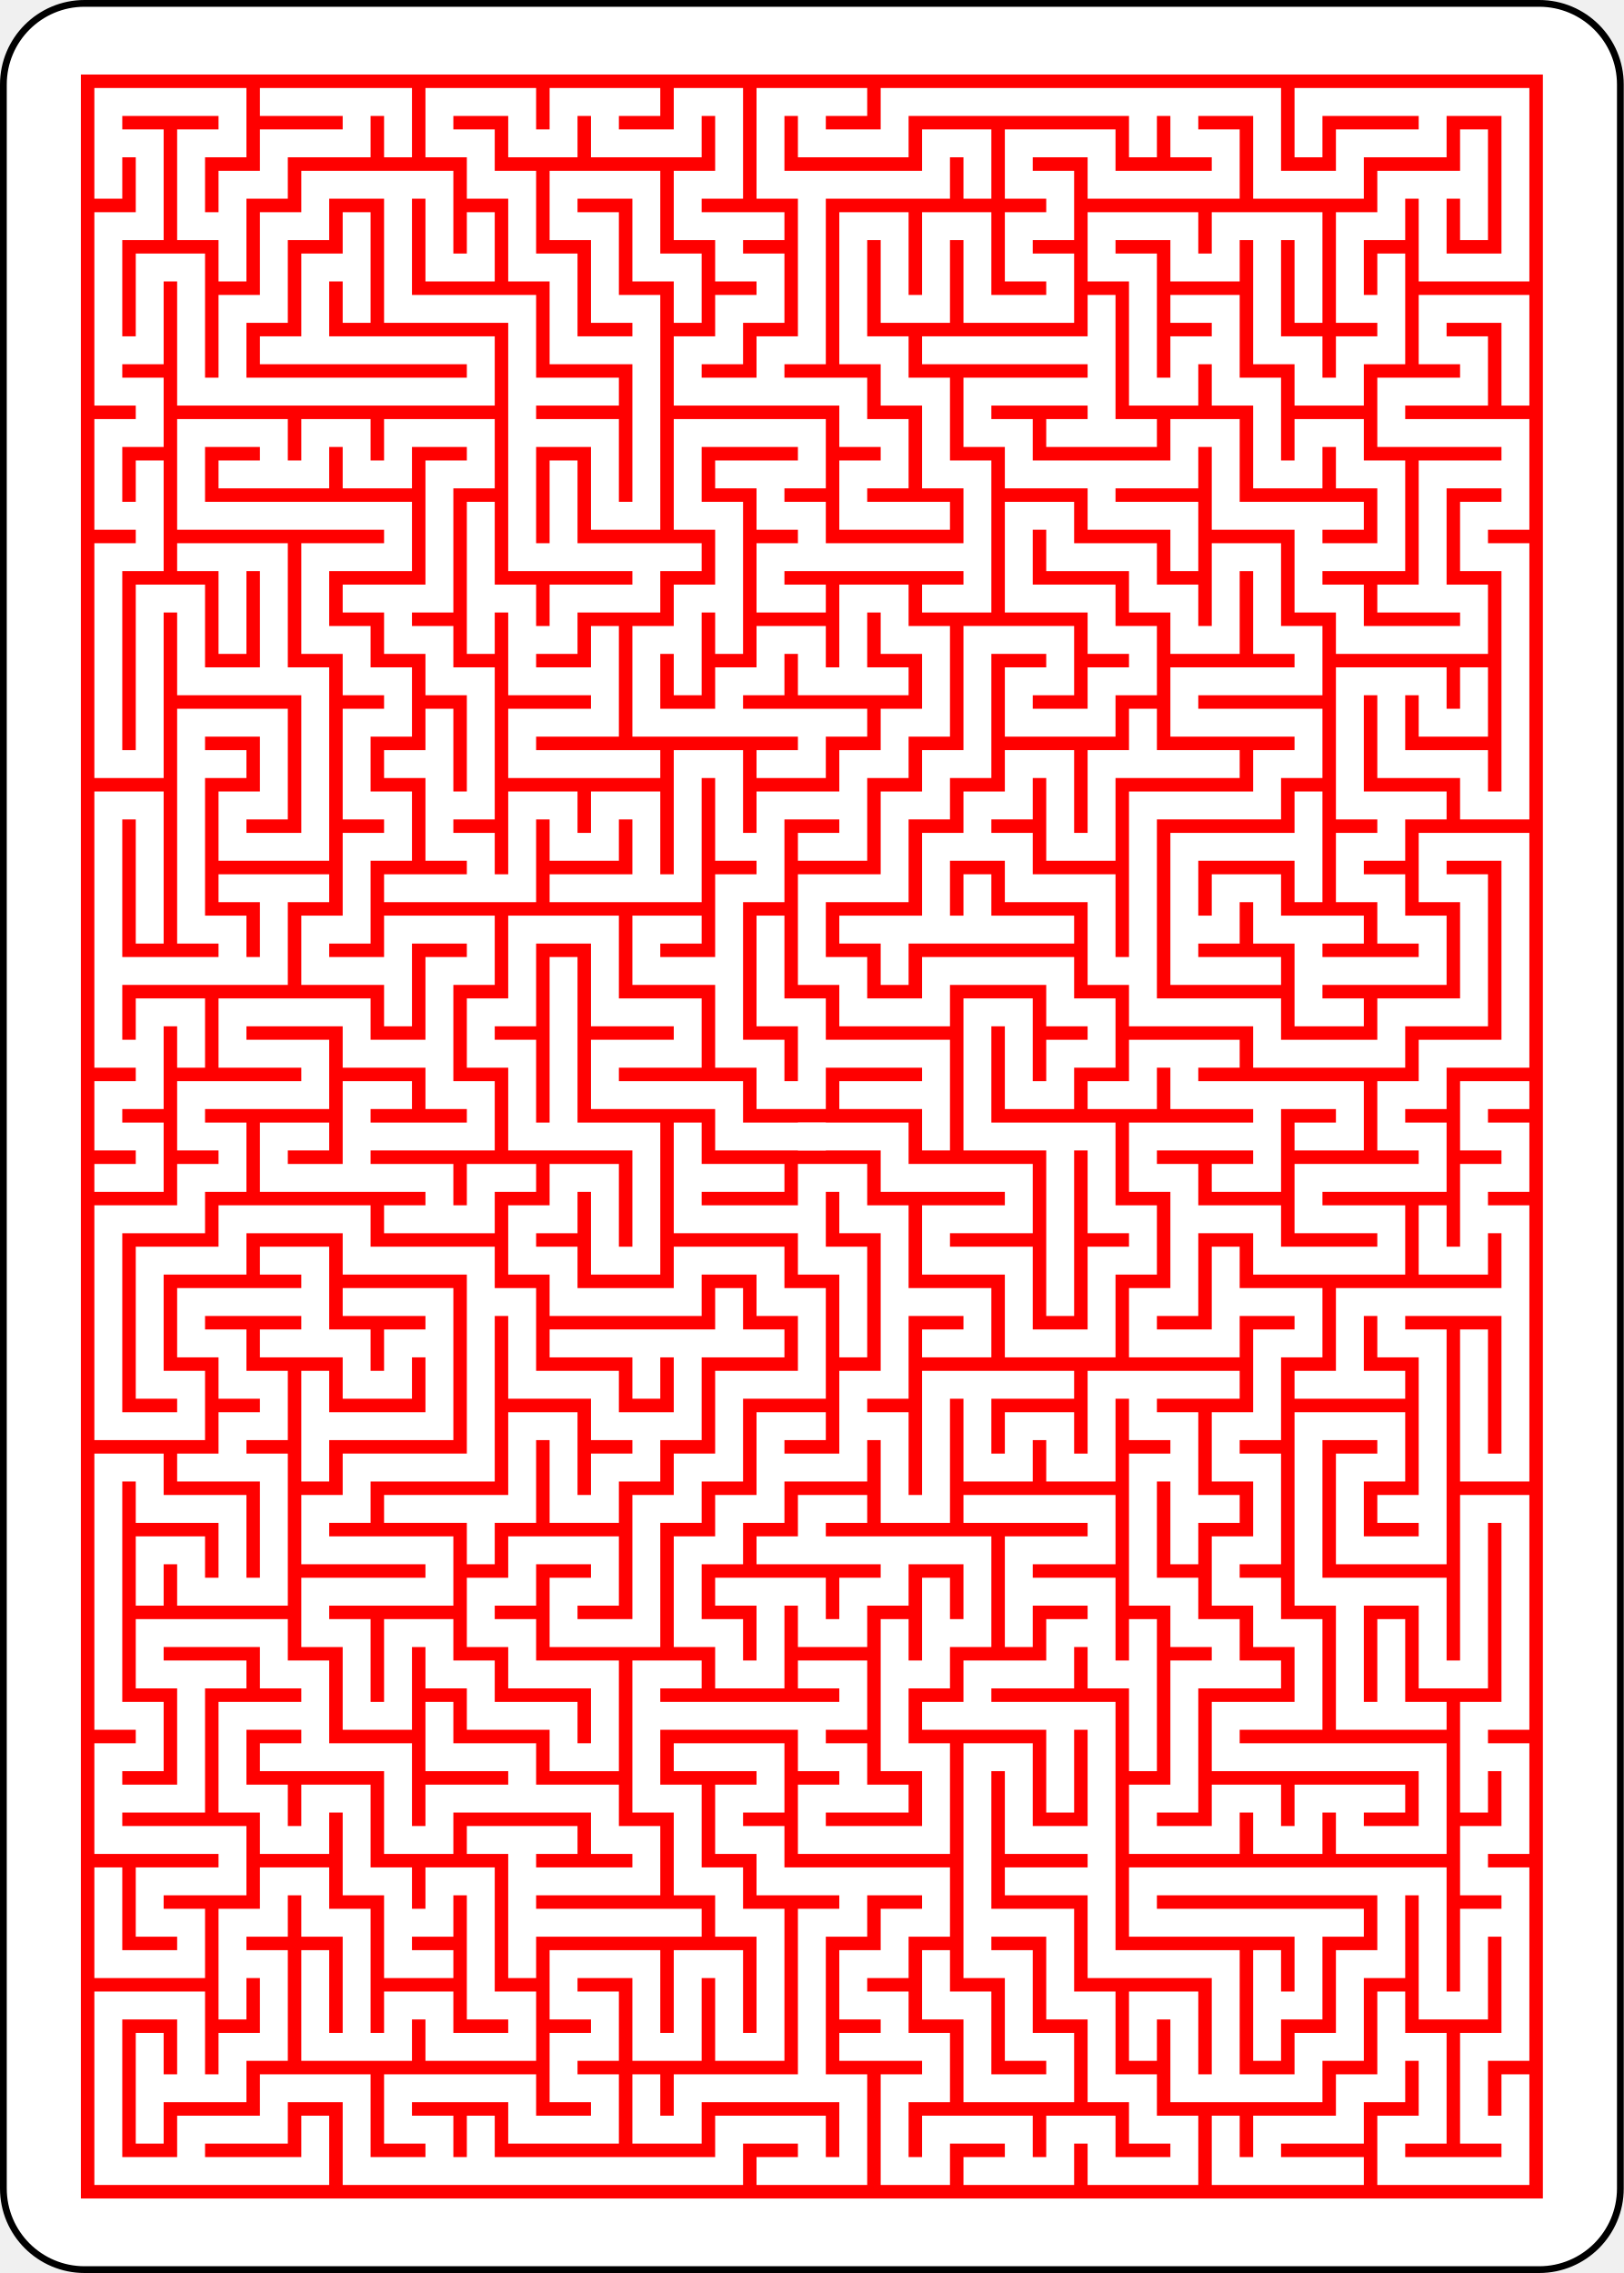
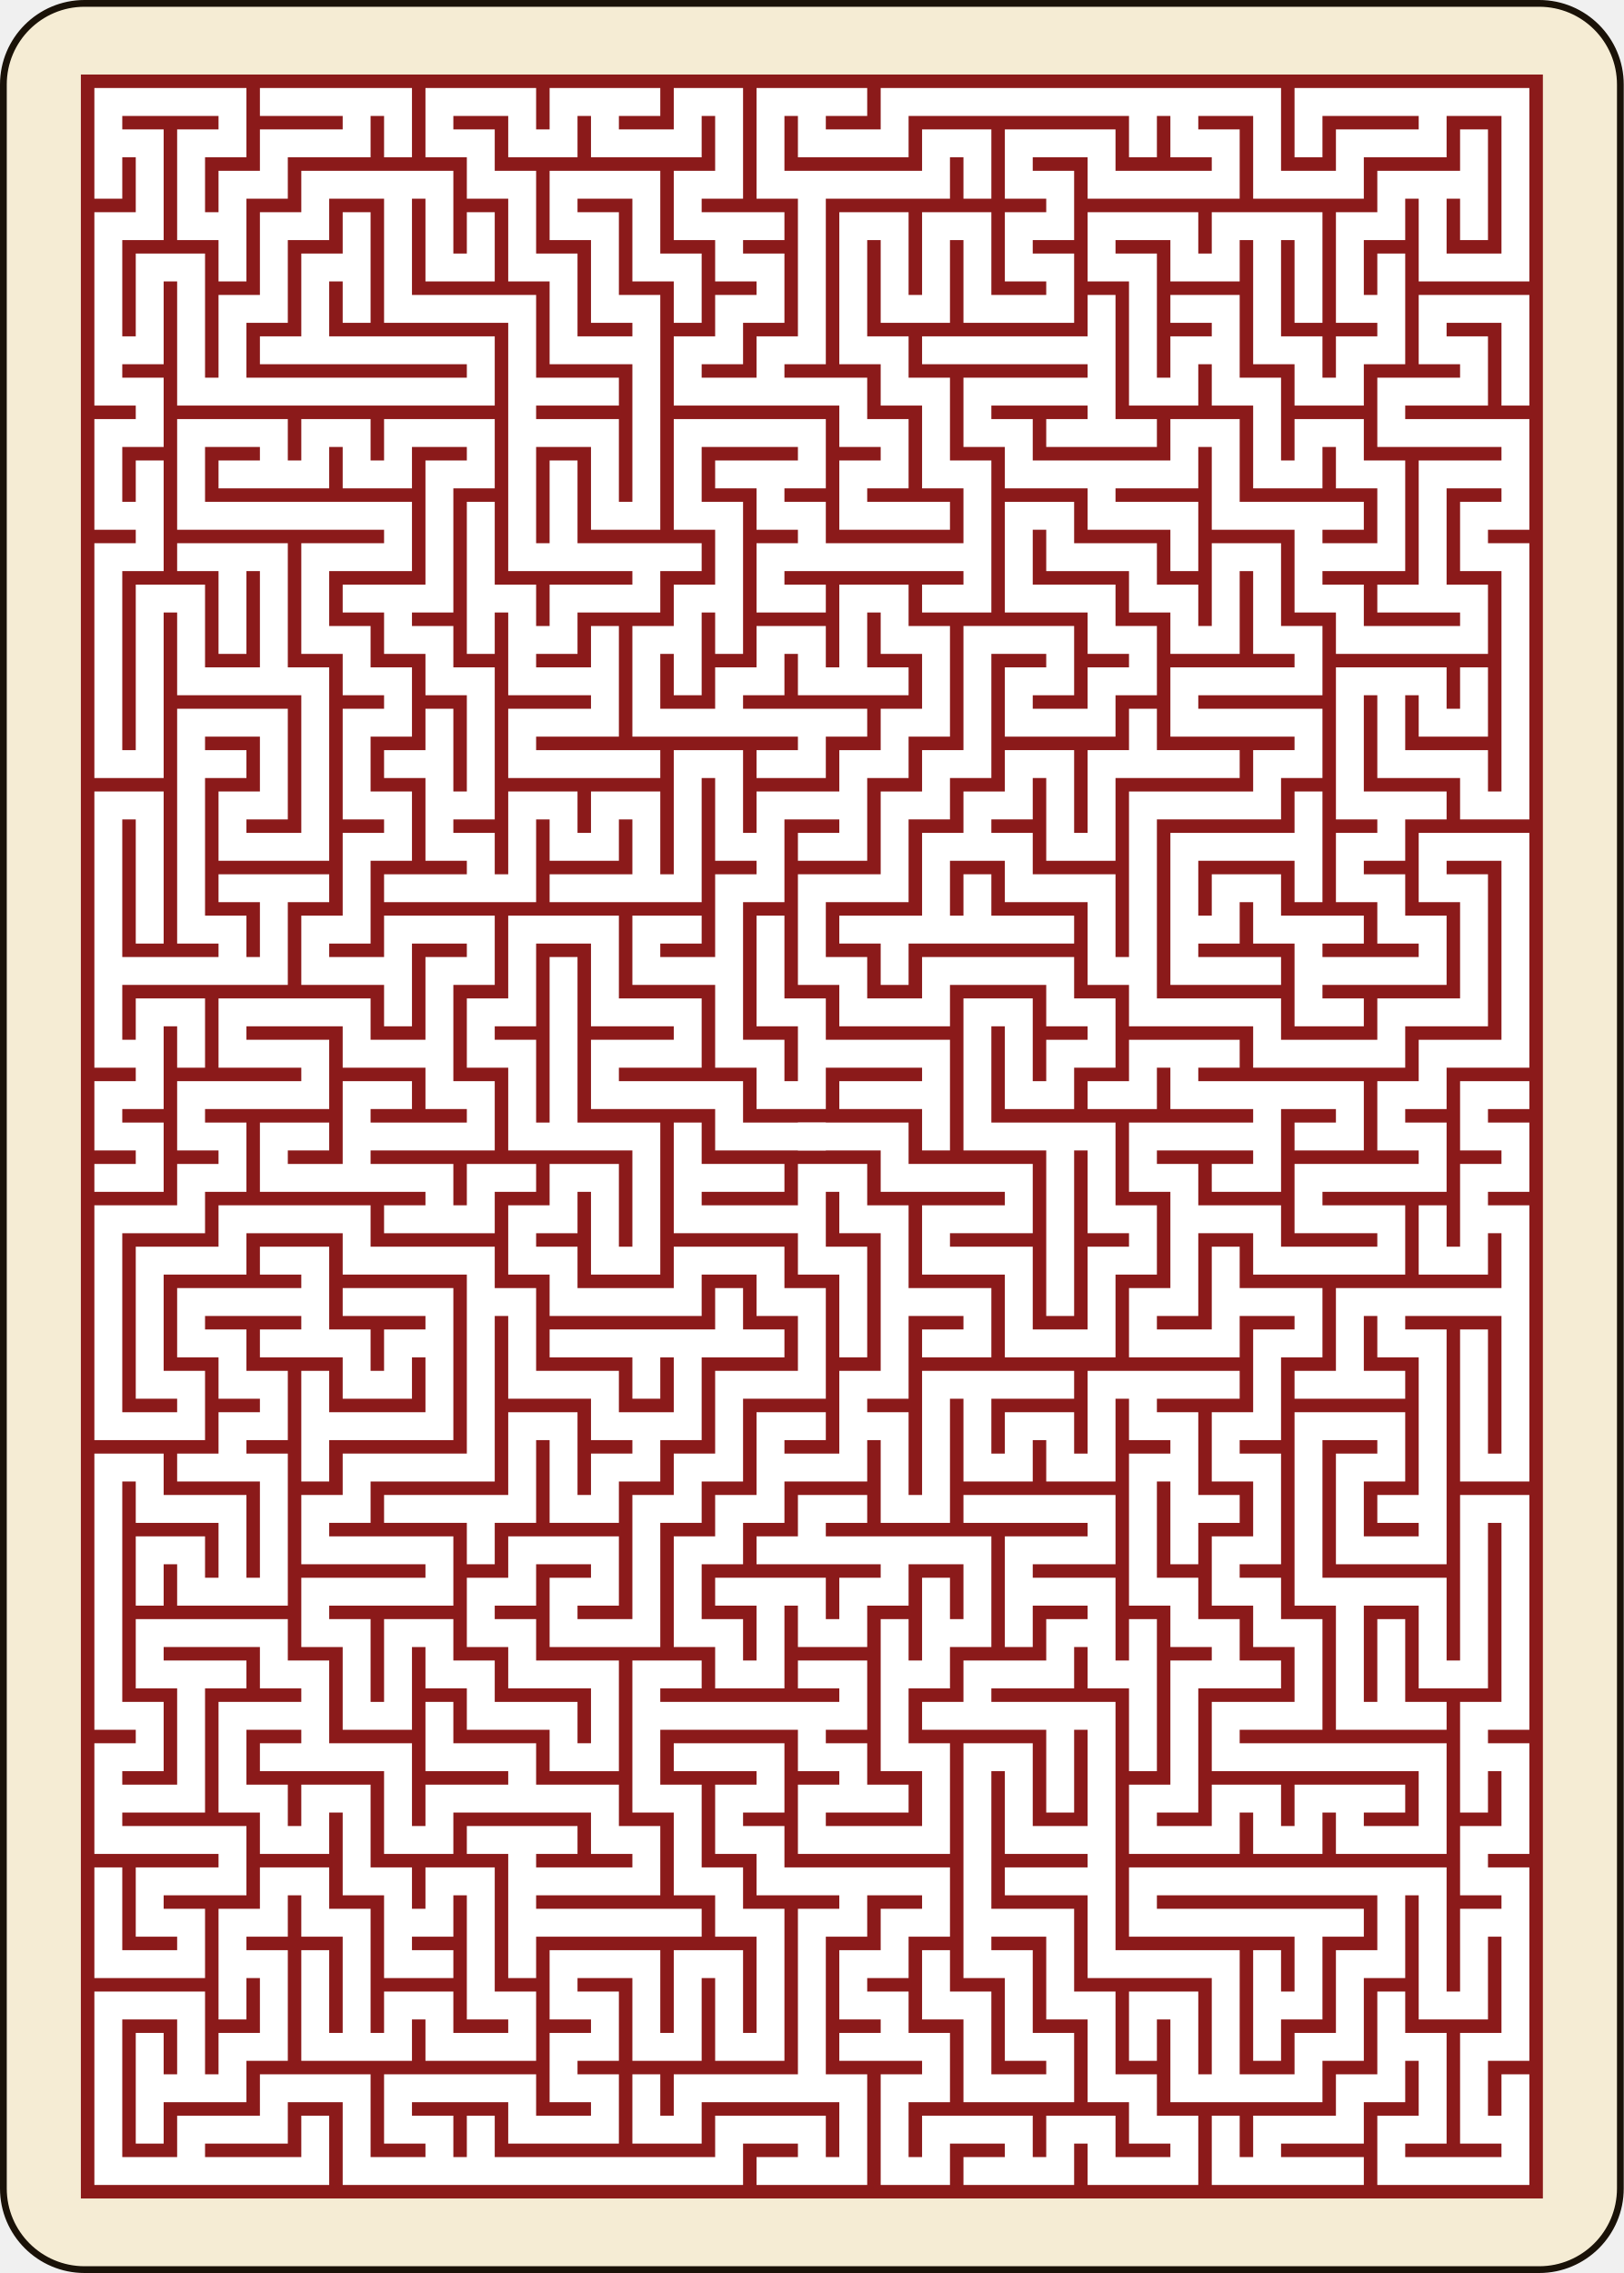
<svg xmlns="http://www.w3.org/2000/svg" class="card" face="2B" height="3.5in" preserveAspectRatio="none" viewBox="-120 -168 240 336" width="2.5in">
-   <rect width="239" height="335" x="-119.5" y="-167.5" rx="12" ry="12" fill="white" stroke="black" />
-   <rect width="216.095" height="313.967" x="-108.047" y="-156.983" fill="red" />
+   <rect width="239" height="335" x="-119.5" y="-167.5" rx="12" ry="12" fill="#f5ecd4" stroke="#1a1208" />
+   <rect width="216.095" height="313.967" x="-108.047" y="-156.983" fill="#8b1a1a" />
  <path d="M0,0h1h1v1h1h1h1v1h-1h-1v1h1h1v1v1h1h1v-1v-1h1v-1h-1v-1v-1h-1h-1h-1v-1v-1v-1h1v1v1h1v-1h1v-1h-1v-1h-1h-1h-1v1h-1h-1v-1h-1v-1v-1h1h1v-1v-1h1v-1h1v-1v-1v-1h1h1v1h-1v1h1h1v-1h1v-1h-1v-1h-1h-1v-1v-1h1v1h1h1v1h1v1h1v-1v-1h1v1v1h1v1h-1h-1h-1v1h1h1h1v1h-1v1h-1h-1h-1v1v1v1v1h-1v-1v-1h-1h-1v-1h-1h-1v1v1h1h1h1M4,-5v-1M3,-5h-1h-1M2,-5v1M4,-7v-1h1v-1h1v1v1h1v-1v-1h1v-1M8,-9h1h1M8,-4v1h1h1h1v1h1h1h1v-1h1h1v-1v-1v-1h-1v-1h1h1v1v1v1v1v1h-1h-1v1h-1v1h1v1h-1h-1h-1v1h1h1v1h-1h-1h-1v-1h-1h-1v1v1h-1v1h1h1v-1v-1M10,4h1h1v1h-1v1v1h-1v1h1v1v1h-1v1h1v1h1v1v1h-1h-1v1h1h1h1h1h1v1v1h-1h-1v-1h1M13,16h-1v1h-1v-1h-1v1h-1h-1v-1h1v-1v-1v-1h1v-1h-1v-1h-1v-1v-1v-1h1v-1h-1v-1h-1v1v1h-1v-1h-1v1h-1v-1v-1h-1v1v1v1h-1v-1v-1h-1v1h-1h-1v1h-1v1h-1v1v1h1v1h1v-1v-1h1v1h1v-1h1v-1h1h1v1v1h-1v-1M3,12v1h-1v1v1h1v1v1h-1h-1h-1v-1h1v-1h-1v-1h1v-1h-1M0,14h-1h-1h-1h-1v-1h1M-4,14v1v1h1v1v1h1v1h1v1v1v1h-1v-1v-1h-1v1v1h-1v-1v-1h-1h-1v1h1v1h-1v1h1v1h-1h-1v-1h-1h-1h-1v1h1v1h1v-1M-8,25h1h1h1h1h1h1v-1h1h1v1h-1M0,25h1v-1v-1h-1v-1v-1v-1v-1h1v-1h-1h-1v-1h-1v-1h1v-1h-1h-1M1,18h1h1v1h-1v1h-1v1h1v1h1v1h-1v1v1h1v-1h1h1v1h1v-1h1v1h1h1v-1h-1v-1h-1v-1v-1h-1v-1v-1h-1h-1v-1v-1v-1v-1h1v1v1h1h1v1v1v1h1h1h1v1v1v1h1h1v-1h1v-1v-1h1v-1v-1h-1h-1h-1h-1h-1h-1v1h1h1h1h1h1M12,19v1v1h-1v1M11,21v-1M14,18h1v1v1v1h1v-1v-1h1v1v1v1h-1v1v1h1v1h-1h-1h-1v-1h1v-1v-1h-1v-1M14,22v1h-1v1h-1h-1v1h-1v-1M11,25h1h1M17,24v-1M17,19v-1h-1v-1h1v-1v-1h-1v-1h1v-1v-1v-1v-1v-1h-1v1v1v1v1h-1v-1v-1h-1h-1h-1v-1v-1v-1v-1h1h1v1h-1v1v1h1h1v-1h-1M15,9v-1v-1v-1v-1h-1v-1h1h1h1v-1v-1h-1v1h-1v-1M16,2v-1h1v-1h-1v-1h1M17,4v1v1v1v1h-1v-1v-1v-1M14,4h-1v1v1h1M13,6h-1M13,11v1v1v1h1h1M14,14v-1v-1M16,15v1M10,23h-1v-1v-1h-1v1M7,18h-1h-1M7,17v-1v-1v-1h-1v1v1M6,14h-1h-1h-1M4,14v-1h1h1v-1h1v-1h-1h-1v1M5,11v-1h1h1v-1h-1h-1h-1M7,12v1h1v-1M8,13v1v1M4,19v1h1v1v1h1v1h-1h-1v-1v-1h-1v-1M5,25h-1M2,22h-1M0,23h-1h-1h-1v1h-1v-1M-9,25h-1h-1v-1v-1h-1h-1v1h-1h-1v1h-1h-1v-1v-1v-1v-1h1h1v1v1h-1v-1M-16,23v1M-15,23h1v-1h1v-1v-1h-1v1M-14,20v-1h1v-1h1v1h1v1v1v1h-1v-1v-1M-11,22h1v-1h1v1h1h1v-1h-1v-1v-1v-1h-1v1h-1v1h1M-10,19v-1h-1v-1v-1h-1v1h-1v-1h-1v-1v-1h1h1v-1h-1v-1h-1h-1h-1v1h1h1M-15,13v1v1v1h-1h-1v-1h1v-1h-1v-1v-1v-1v-1v-1v-1h1v1h1h1v1v1h-1v-1h-1v1M-14,11h1v-1v-1v-1h-1v-1h1v-1h-1v-1h-1v-1h1h1h1v1h1v1h1v-1h1v1v1h-1h-1h-1v1M-12,7v-1M-9,5v-1h-1h-1M-12,5h-1M-12,4v-1h-1M-14,8h-1M-17,16v1h1h1h1v1h-1h-1v1h1v1h-1h-1v-1v-1M-12,14v1h-1M-12,15h1h1v1v1h1v-1h1h1h1h1v1h1v1h-1h-1h-1v-1h1M-7,17h-1M-7,18v1v1M-7,19h1h1h1h1M-7,16v-1h-1h-1v-1M-15,25h1h1h1v-1M1,16h1M2,13v-1M2,10h-1h-1v-1h1M0,10h-1M-1,11h-1M-1,8v-1h1M1,7v-1h1v-1v-1v-1v-1h-1v-1h-1v1v1h1v1v1M0,2h-1h-1h-1v-1h1h1M-3,1v-1M2,4h1h1v1h-1M4,6h1h1M8,6h1h1M9,8v1v1M9,9h1M10,13h1M9,2v-1h-1v-1h1h1h1v-1h1h1v1h-1M11,-1h-1h-1v-1h1M9,-2h-1v1h-1M11,0v1h-1M6,0v1v1v1v1" transform="scale(6.117)" fill="none" stroke="white" stroke-width="0.674" stroke-linecap="square" stroke-linejoin="miter" />
  <path d="M0,0h1h1v1h1h1h1v1h-1h-1v1h1h1v1v1h1h1v-1v-1h1v-1h-1v-1v-1h-1h-1h-1v-1v-1v-1h1v1v1h1v-1h1v-1h-1v-1h-1h-1h-1v1h-1h-1v-1h-1v-1v-1h1h1v-1v-1h1v-1h1v-1v-1v-1h1h1v1h-1v1h1h1v-1h1v-1h-1v-1h-1h-1v-1v-1h1v1h1h1v1h1v1h1v-1v-1h1v1v1h1v1h-1h-1h-1v1h1h1h1v1h-1v1h-1h-1h-1v1v1v1v1h-1v-1v-1h-1h-1v-1h-1h-1v1v1h1h1h1M4,-5v-1M3,-5h-1h-1M2,-5v1M4,-7v-1h1v-1h1v1v1h1v-1v-1h1v-1M8,-9h1h1M8,-4v1h1h1h1v1h1h1h1v-1h1h1v-1v-1v-1h-1v-1h1h1v1v1v1v1v1h-1h-1v1h-1v1h1v1h-1h-1h-1v1h1h1v1h-1h-1h-1v-1h-1h-1v1v1h-1v1h1h1v-1v-1M10,4h1h1v1h-1v1v1h-1v1h1v1v1h-1v1h1v1h1v1v1h-1h-1v1h1h1h1h1h1v1v1h-1h-1v-1h1M13,16h-1v1h-1v-1h-1v1h-1h-1v-1h1v-1v-1v-1h1v-1h-1v-1h-1v-1v-1v-1h1v-1h-1v-1h-1v1v1h-1v-1h-1v1h-1v-1v-1h-1v1v1v1h-1v-1v-1h-1v1h-1h-1v1h-1v1h-1v1v1h1v1h1v-1v-1h1v1h1v-1h1v-1h1h1v1v1h-1v-1M3,12v1h-1v1v1h1v1v1h-1h-1h-1v-1h1v-1h-1v-1h1v-1h-1M0,14h-1h-1h-1h-1v-1h1M-4,14v1v1h1v1v1h1v1h1v1v1v1h-1v-1v-1h-1v1v1h-1v-1v-1h-1h-1v1h1v1h-1v1h1v1h-1h-1v-1h-1h-1h-1v1h1v1h1v-1M-8,25h1h1h1h1h1h1v-1h1h1v1h-1M0,25h1v-1v-1h-1v-1v-1v-1v-1h1v-1h-1h-1v-1h-1v-1h1v-1h-1h-1M1,18h1h1v1h-1v1h-1v1h1v1h1v1h-1v1v1h1v-1h1h1v1h1v-1h1v1h1h1v-1h-1v-1h-1v-1v-1h-1v-1v-1h-1h-1v-1v-1v-1v-1h1v1v1h1h1v1v1v1h1h1h1v1v1v1h1h1v-1h1v-1v-1h1v-1v-1h-1h-1h-1h-1h-1h-1v1h1h1h1h1h1M12,19v1v1h-1v1M11,21v-1M14,18h1v1v1v1h1v-1v-1h1v1v1v1h-1v1v1h1v1h-1h-1h-1v-1h1v-1v-1h-1v-1M14,22v1h-1v1h-1h-1v1h-1v-1M11,25h1h1M17,24v-1M17,19v-1h-1v-1h1v-1v-1h-1v-1h1v-1v-1v-1v-1v-1h-1v1v1v1v1h-1v-1v-1h-1h-1h-1v-1v-1v-1v-1h1h1v1h-1v1v1h1h1v-1h-1M15,9v-1v-1v-1v-1h-1v-1h1h1h1v-1v-1h-1v1h-1v-1M16,2v-1h1v-1h-1v-1h1M17,4v1v1v1v1h-1v-1v-1v-1M14,4h-1v1v1h1M13,6h-1M13,11v1v1v1h1h1M14,14v-1v-1M16,15v1M10,23h-1v-1v-1h-1v1M7,18h-1h-1M7,17v-1v-1v-1h-1v1v1M6,14h-1h-1h-1M4,14v-1h1h1v-1h1v-1h-1h-1v1M5,11v-1h1h1v-1h-1h-1h-1M7,12v1h1v-1M8,13v1v1M4,19v1h1v1v1h1v1h-1h-1v-1v-1h-1v-1M5,25h-1M2,22h-1M0,23h-1h-1h-1v1h-1v-1M-9,25h-1h-1v-1v-1h-1h-1v1h-1h-1v1h-1h-1v-1v-1v-1v-1h1h1v1v1h-1v-1M-16,23v1M-15,23h1v-1h1v-1v-1h-1v1M-14,20v-1h1v-1h1v1h1v1v1v1h-1v-1v-1M-11,22h1v-1h1v1h1h1v-1h-1v-1v-1v-1h-1v1h-1v1h1M-10,19v-1h-1v-1v-1h-1v1h-1v-1h-1v-1v-1h1h1v-1h-1v-1h-1h-1h-1v1h1h1M-15,13v1v1v1h-1h-1v-1h1v-1h-1v-1v-1v-1v-1v-1v-1h1v1h1h1v1v1h-1v-1h-1v1M-14,11h1v-1v-1v-1h-1v-1h1v-1h-1v-1h-1v-1h1h1h1v1h1v1h1v-1h1v1v1h-1h-1h-1v1M-12,7v-1M-9,5v-1h-1h-1M-12,5h-1M-12,4v-1h-1M-14,8h-1M-17,16v1h1h1h1v1h-1h-1v1h1v1h-1h-1v-1v-1M-12,14v1h-1M-12,15h1h1v1v1h1v-1h1h1h1h1v1h1v1h-1h-1h-1v-1h1M-7,17h-1M-7,18v1v1M-7,19h1h1h1h1M-7,16v-1h-1h-1v-1M-15,25h1h1h1v-1M1,16h1M2,13v-1M2,10h-1h-1v-1h1M0,10h-1M-1,11h-1M-1,8v-1h1M1,7v-1h1v-1v-1v-1v-1h-1v-1h-1v1v1h1v1v1M0,2h-1h-1h-1v-1h1h1M-3,1v-1M2,4h1h1v1h-1M4,6h1h1M8,6h1h1M9,8v1v1M9,9h1M10,13h1M9,2v-1h-1v-1h1h1h1v-1h1h1v1h-1M11,-1h-1h-1v-1h1M9,-2h-1v1h-1M11,0v1h-1M6,0v1v1v1v1" transform="scale(6.117)rotate(180)" fill="none" stroke="white" stroke-width="0.674" stroke-linecap="square" stroke-linejoin="miter" />
</svg>
